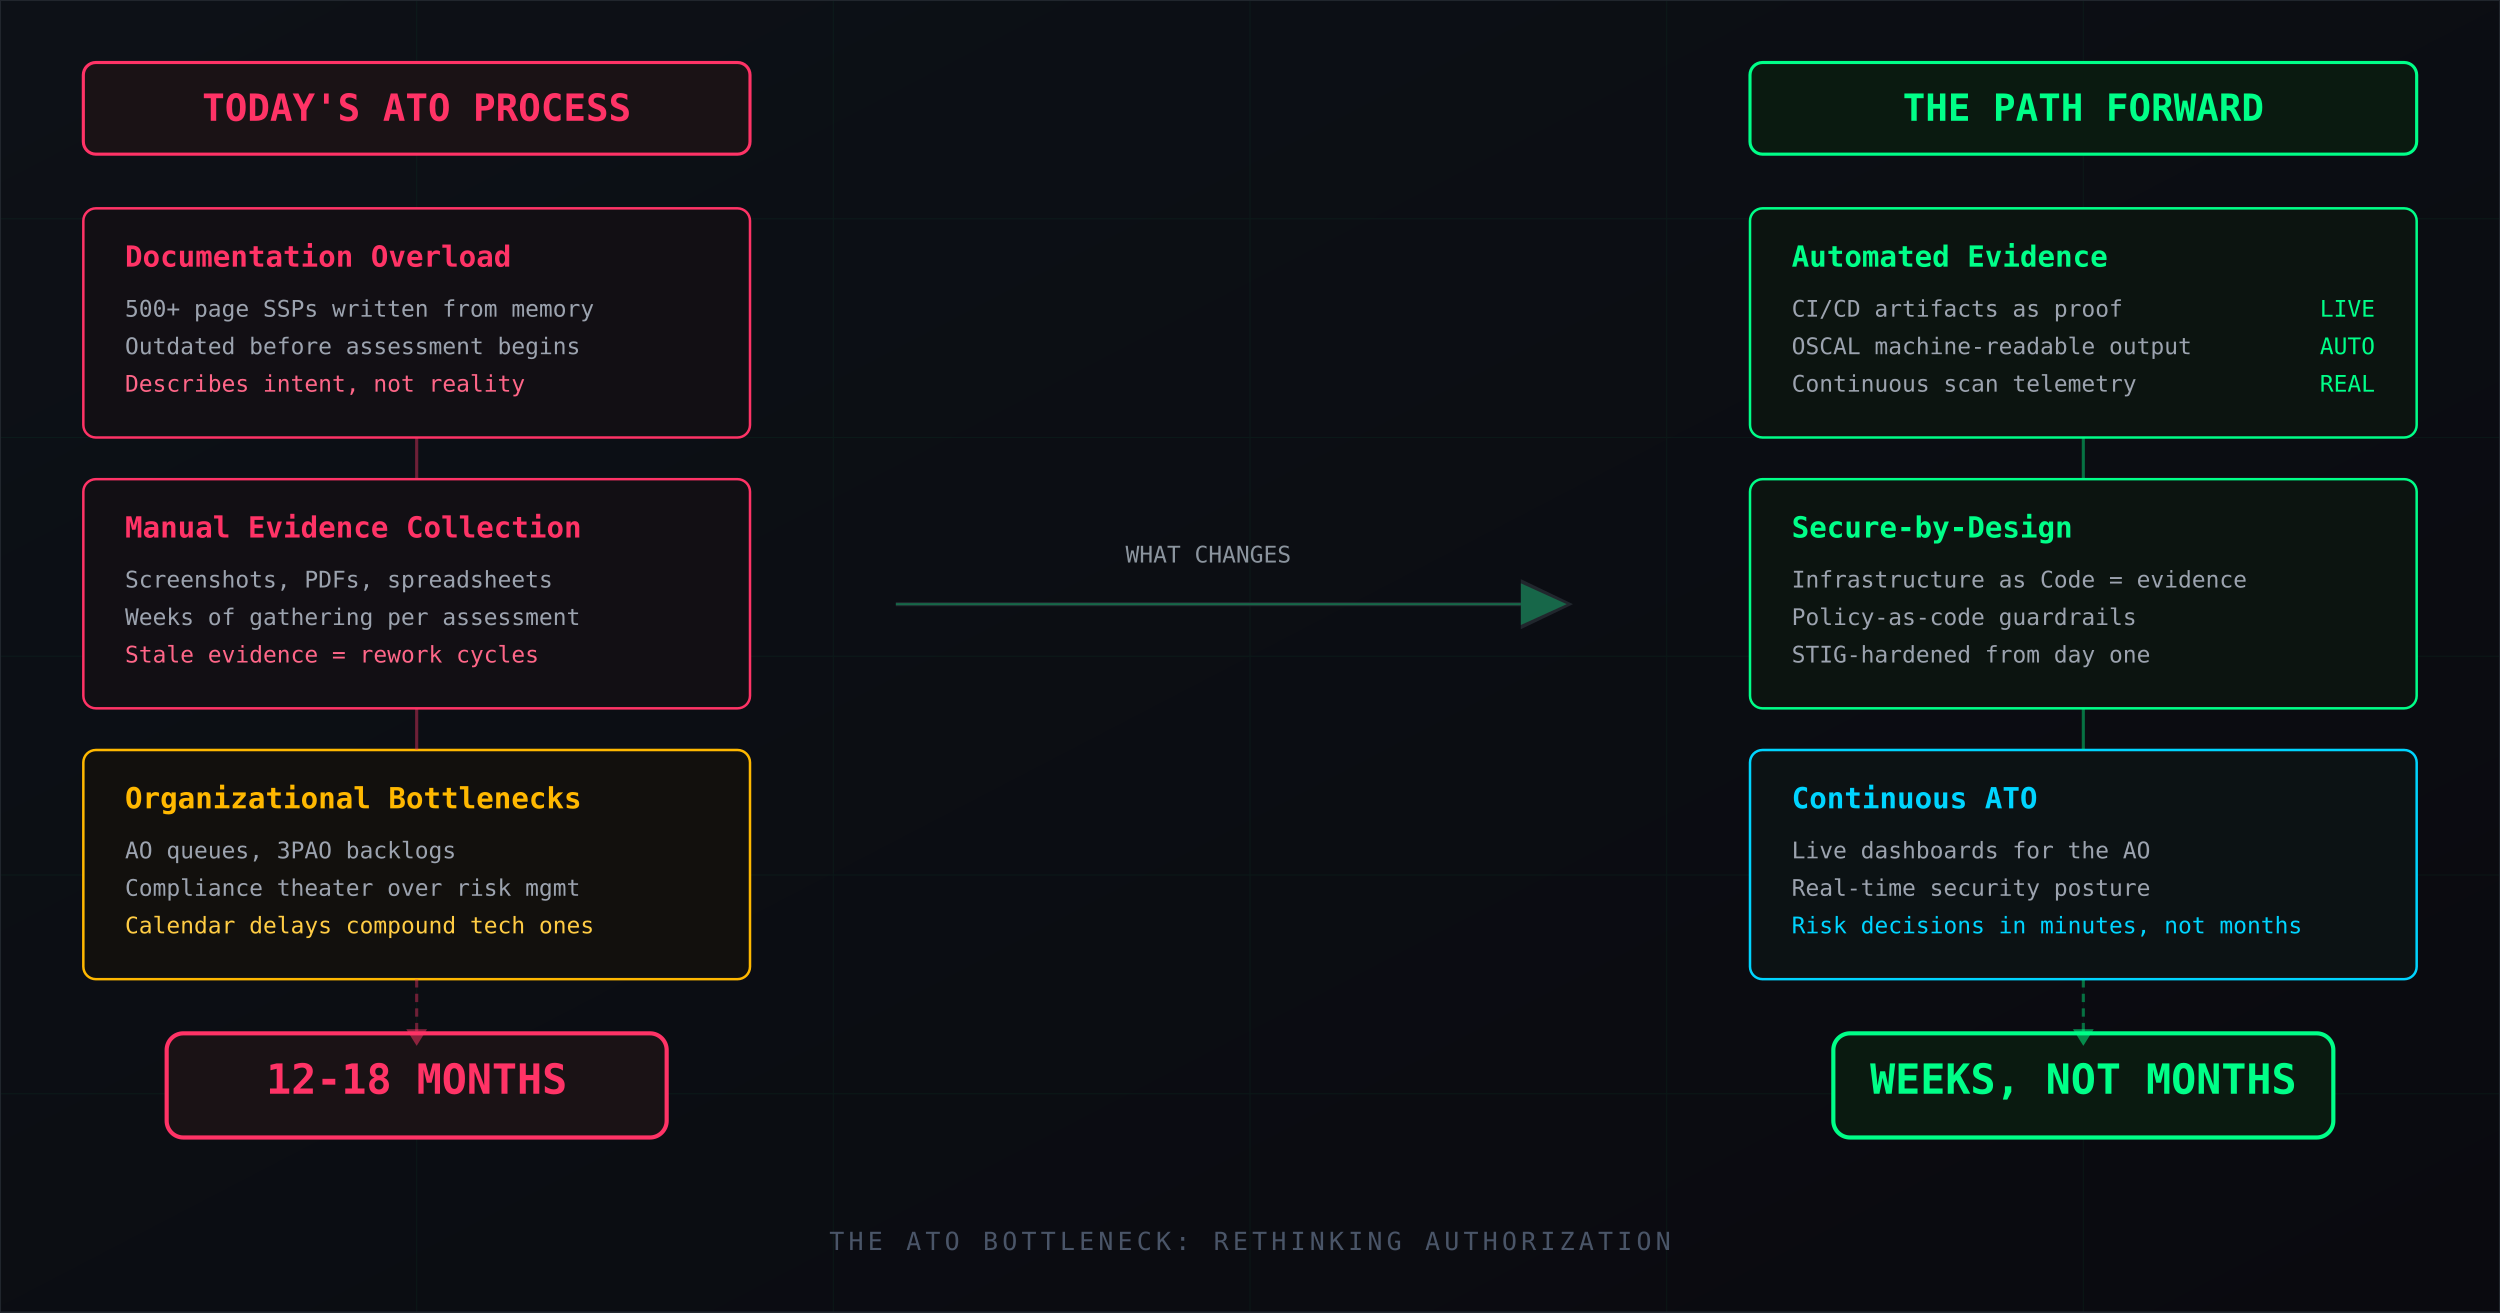
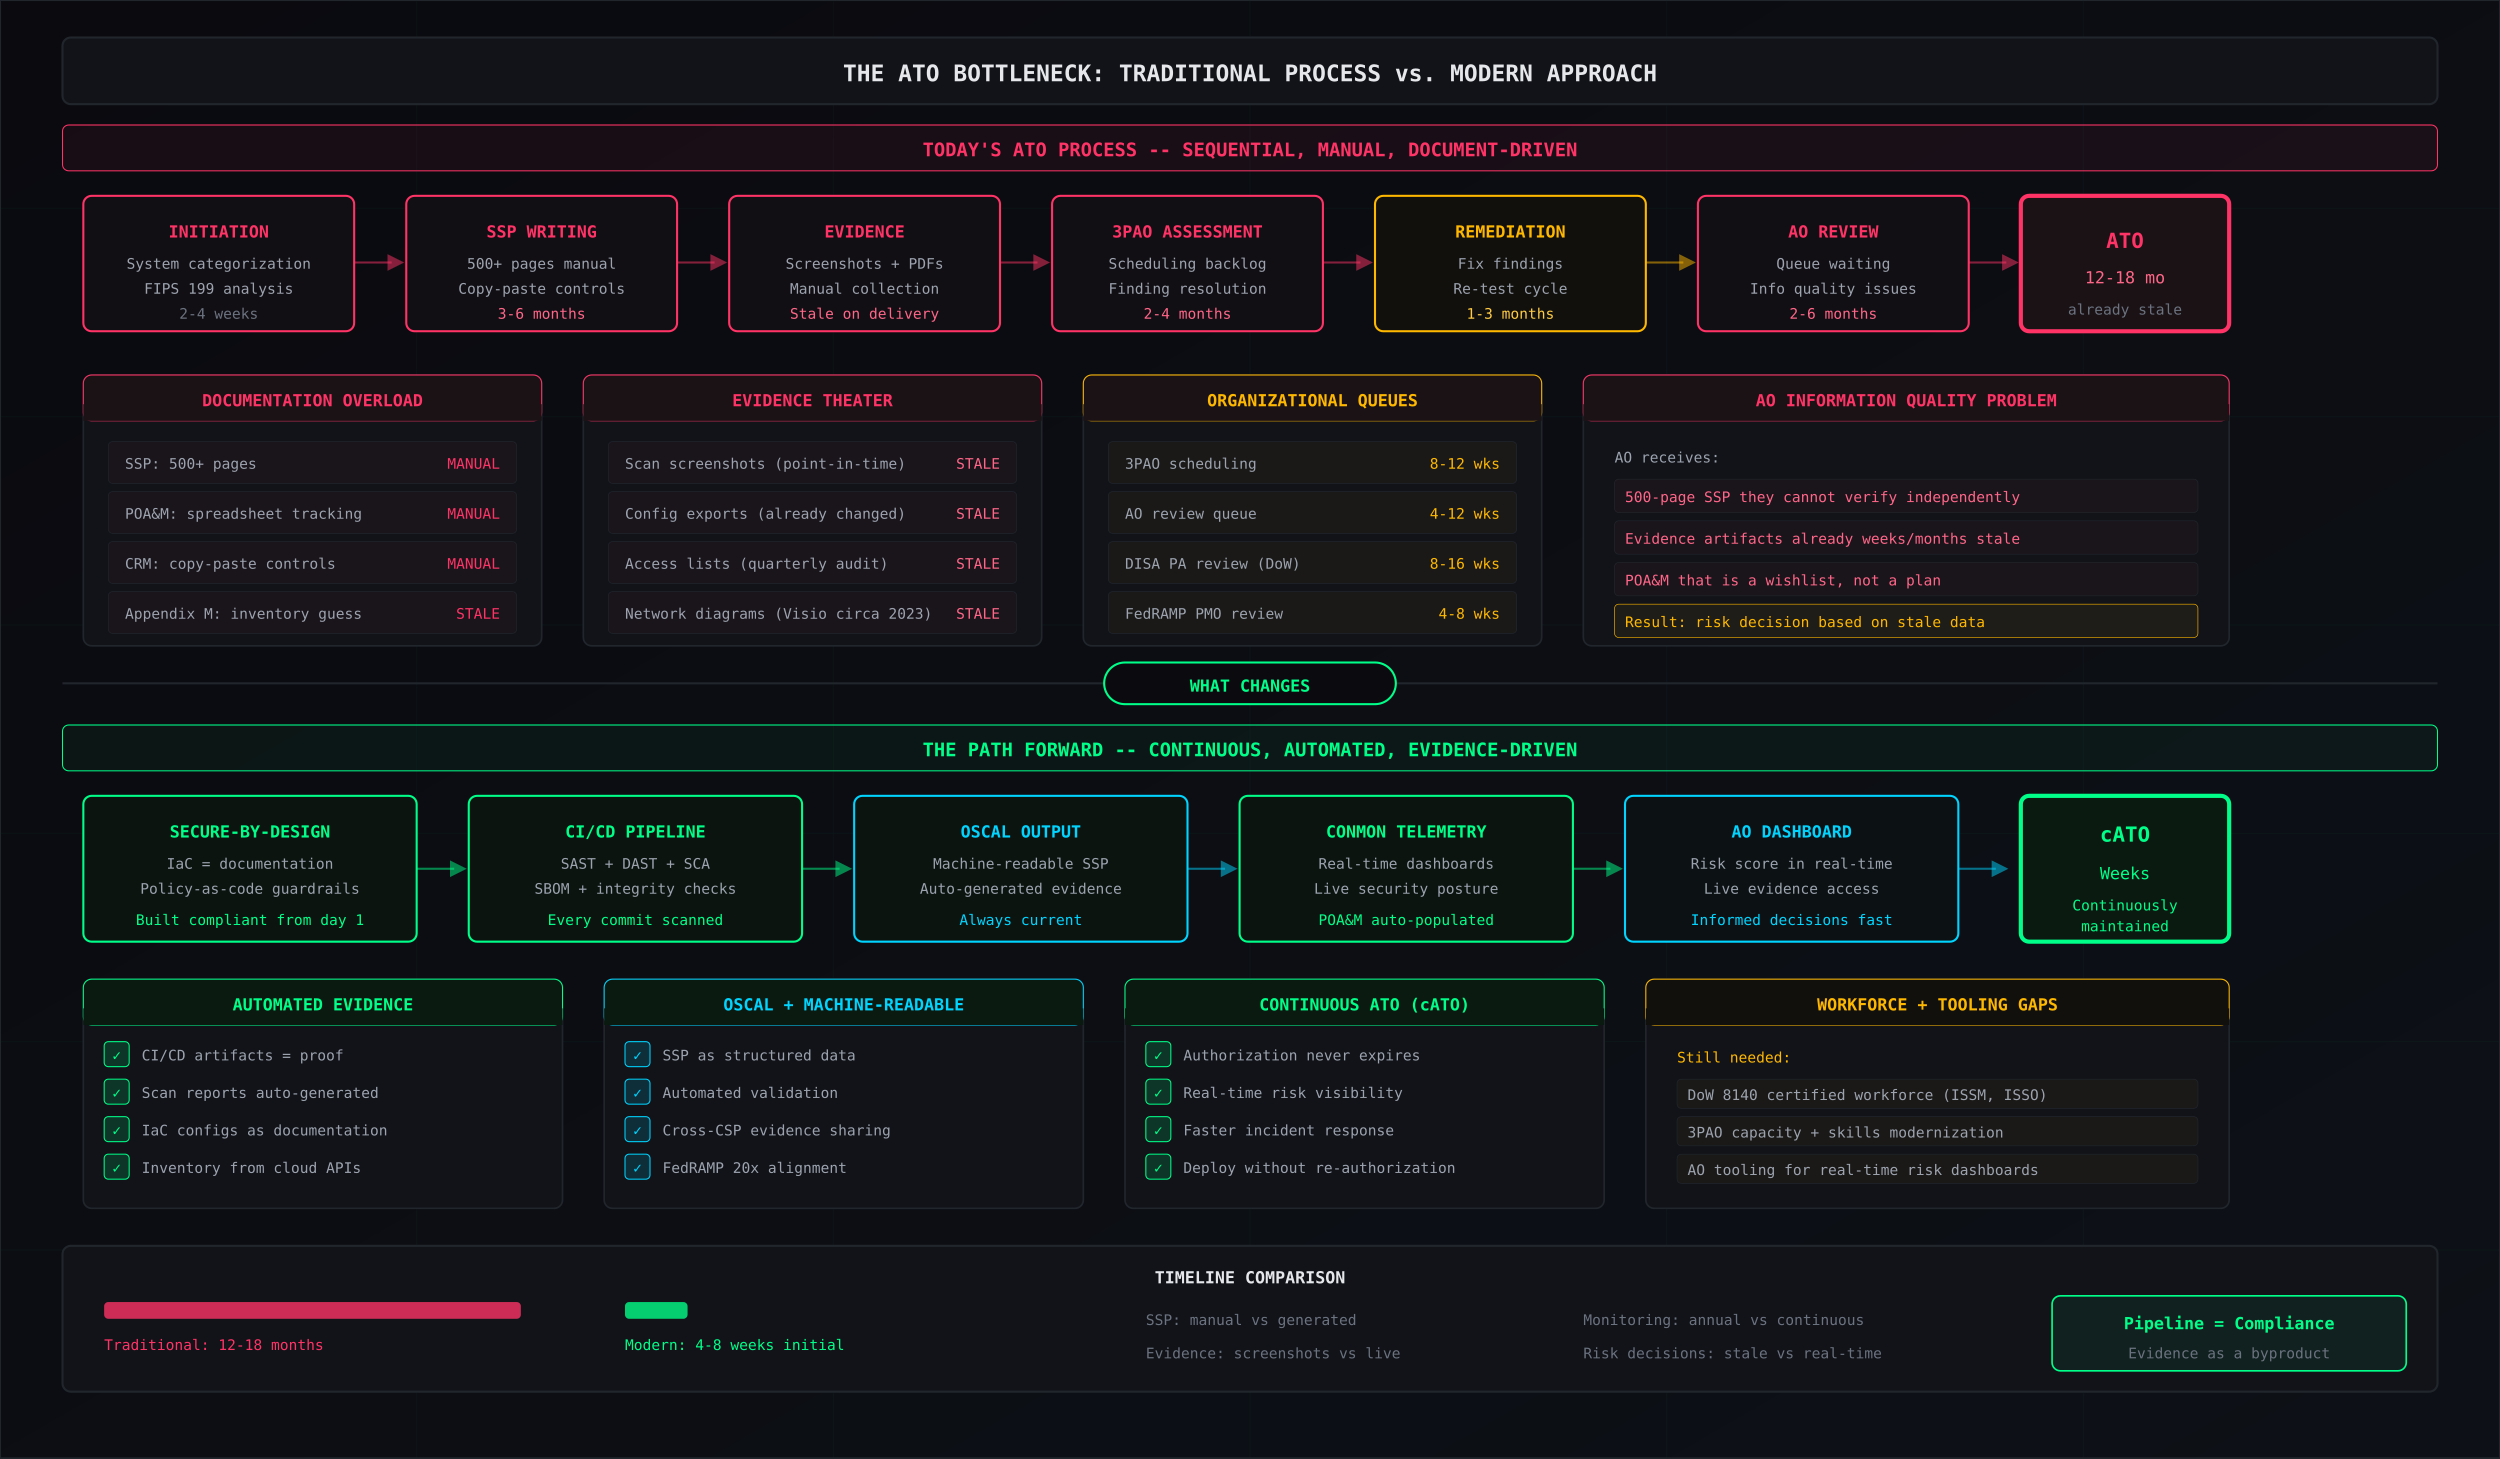
- <svg xmlns="http://www.w3.org/2000/svg" viewBox="0 0 1200 630" width="1200" height="630">
+ <svg xmlns="http://www.w3.org/2000/svg" viewBox="0 0 1200 700" width="1200" height="700">
  <defs>
    <linearGradient id="bg" x1="0%" y1="0%" x2="100%" y2="100%">
-       <stop offset="0%" style="stop-color:#0d1117" />
-       <stop offset="100%" style="stop-color:#0a0a0f" />
+       <stop offset="0%" style="stop-color:#0a0a0f" />
+       <stop offset="100%" style="stop-color:#0d1117" />
+     </linearGradient>
+     <linearGradient id="redFlow" x1="0%" y1="0%" x2="100%" y2="0%">
+       <stop offset="0%" style="stop-color:#ff3366" />
+       <stop offset="100%" style="stop-color:#ff6688;stop-opacity:0.3" />
+     </linearGradient>
+     <linearGradient id="greenFlow" x1="0%" y1="0%" x2="100%" y2="0%">
+       <stop offset="0%" style="stop-color:#00ff88" />
+       <stop offset="100%" style="stop-color:#00ff88;stop-opacity:0.3" />
    </linearGradient>
  </defs>
-   <rect width="1200" height="630" fill="url(#bg)" />
-   <g opacity="0.05" stroke="#00ff88" stroke-width="0.5">
-     <line x1="0" y1="105" x2="1200" y2="105" />
-     <line x1="0" y1="210" x2="1200" y2="210" />
-     <line x1="0" y1="315" x2="1200" y2="315" />
-     <line x1="0" y1="420" x2="1200" y2="420" />
-     <line x1="0" y1="525" x2="1200" y2="525" />
-     <line x1="200" y1="0" x2="200" y2="630" />
-     <line x1="400" y1="0" x2="400" y2="630" />
-     <line x1="600" y1="0" x2="600" y2="630" />
-     <line x1="800" y1="0" x2="800" y2="630" />
-     <line x1="1000" y1="0" x2="1000" y2="630" />
-   </g>
-   <rect x="40" y="30" width="320" height="44" rx="6" fill="#1a1215" stroke="#ff3366" stroke-width="1.5" />
-   <text x="200" y="58" font-family="monospace" font-size="18" font-weight="bold" fill="#ff3366" text-anchor="middle">TODAY'S ATO PROCESS</text>
-   <rect x="40" y="100" width="320" height="110" rx="6" fill="#120f14" stroke="#ff3366" stroke-width="1.2" />
-   <text x="60" y="128" font-family="monospace" font-size="14" font-weight="bold" fill="#ff3366">Documentation Overload</text>
-   <text x="60" y="152" font-family="monospace" font-size="11" fill="#9ca3af">500+ page SSPs written from memory</text>
-   <text x="60" y="170" font-family="monospace" font-size="11" fill="#9ca3af">Outdated before assessment begins</text>
-   <text x="60" y="188" font-family="monospace" font-size="11" fill="#ff6688">Describes intent, not reality</text>
-   <rect x="40" y="230" width="320" height="110" rx="6" fill="#120f14" stroke="#ff3366" stroke-width="1.2" />
-   <text x="60" y="258" font-family="monospace" font-size="14" font-weight="bold" fill="#ff3366">Manual Evidence Collection</text>
-   <text x="60" y="282" font-family="monospace" font-size="11" fill="#9ca3af">Screenshots, PDFs, spreadsheets</text>
-   <text x="60" y="300" font-family="monospace" font-size="11" fill="#9ca3af">Weeks of gathering per assessment</text>
-   <text x="60" y="318" font-family="monospace" font-size="11" fill="#ff6688">Stale evidence = rework cycles</text>
-   <rect x="40" y="360" width="320" height="110" rx="6" fill="#12100d" stroke="#ffb800" stroke-width="1.2" />
-   <text x="60" y="388" font-family="monospace" font-size="14" font-weight="bold" fill="#ffb800">Organizational Bottlenecks</text>
-   <text x="60" y="412" font-family="monospace" font-size="11" fill="#9ca3af">AO queues, 3PAO backlogs</text>
-   <text x="60" y="430" font-family="monospace" font-size="11" fill="#9ca3af">Compliance theater over risk mgmt</text>
-   <text x="60" y="448" font-family="monospace" font-size="11" fill="#ffcc44">Calendar delays compound tech ones</text>
-   <rect x="80" y="496" width="240" height="50" rx="8" fill="#1a1215" stroke="#ff3366" stroke-width="2" />
-   <text x="200" y="525" font-family="monospace" font-size="20" font-weight="bold" fill="#ff3366" text-anchor="middle">12-18 MONTHS</text>
-   <line x1="200" y1="210" x2="200" y2="230" stroke="#ff3366" stroke-width="1.5" opacity="0.4" />
-   <line x1="200" y1="340" x2="200" y2="360" stroke="#ff3366" stroke-width="1.5" opacity="0.4" />
-   <line x1="200" y1="470" x2="200" y2="496" stroke="#ff3366" stroke-width="1.5" opacity="0.4" stroke-dasharray="4,3" />
-   <polygon points="195,494 200,502 205,494" fill="#ff3366" opacity="0.5" />
-   <g transform="translate(600, 290)">
-     <line x1="-170" y1="0" x2="130" y2="0" stroke="#21262d" stroke-width="2" />
-     <polygon points="130,-12 155,0 130,12" fill="#21262d" />
-     <line x1="-170" y1="0" x2="130" y2="0" stroke="#00ff88" stroke-width="1" opacity="0.3" />
-     <polygon points="130,-10 152,0 130,10" fill="#00ff88" opacity="0.3" />
-     <text x="-20" y="-20" font-family="monospace" font-size="11" fill="#8b949e" text-anchor="middle">WHAT CHANGES</text>
-   </g>
-   <rect x="840" y="30" width="320" height="44" rx="6" fill="#0a1a10" stroke="#00ff88" stroke-width="1.5" />
-   <text x="1000" y="58" font-family="monospace" font-size="18" font-weight="bold" fill="#00ff88" text-anchor="middle">THE PATH FORWARD</text>
-   <rect x="840" y="100" width="320" height="110" rx="6" fill="#0c1410" stroke="#00ff88" stroke-width="1.2" />
-   <text x="860" y="128" font-family="monospace" font-size="14" font-weight="bold" fill="#00ff88">Automated Evidence</text>
-   <text x="860" y="152" font-family="monospace" font-size="11" fill="#9ca3af">CI/CD artifacts as proof</text>
-   <text x="1140" y="152" font-family="monospace" font-size="11" fill="#00ff88" text-anchor="end">LIVE</text>
-   <text x="860" y="170" font-family="monospace" font-size="11" fill="#9ca3af">OSCAL machine-readable output</text>
-   <text x="1140" y="170" font-family="monospace" font-size="11" fill="#00ff88" text-anchor="end">AUTO</text>
-   <text x="860" y="188" font-family="monospace" font-size="11" fill="#9ca3af">Continuous scan telemetry</text>
-   <text x="1140" y="188" font-family="monospace" font-size="11" fill="#00ff88" text-anchor="end">REAL</text>
-   <rect x="840" y="230" width="320" height="110" rx="6" fill="#0c1410" stroke="#00ff88" stroke-width="1.2" />
-   <text x="860" y="258" font-family="monospace" font-size="14" font-weight="bold" fill="#00ff88">Secure-by-Design</text>
-   <text x="860" y="282" font-family="monospace" font-size="11" fill="#9ca3af">Infrastructure as Code = evidence</text>
-   <text x="860" y="300" font-family="monospace" font-size="11" fill="#9ca3af">Policy-as-code guardrails</text>
-   <text x="860" y="318" font-family="monospace" font-size="11" fill="#9ca3af">STIG-hardened from day one</text>
-   <rect x="840" y="360" width="320" height="110" rx="6" fill="#0c1214" stroke="#00d4ff" stroke-width="1.2" />
-   <text x="860" y="388" font-family="monospace" font-size="14" font-weight="bold" fill="#00d4ff">Continuous ATO</text>
-   <text x="860" y="412" font-family="monospace" font-size="11" fill="#9ca3af">Live dashboards for the AO</text>
-   <text x="860" y="430" font-family="monospace" font-size="11" fill="#9ca3af">Real-time security posture</text>
-   <text x="860" y="448" font-family="monospace" font-size="11" fill="#00d4ff">Risk decisions in minutes, not months</text>
-   <rect x="880" y="496" width="240" height="50" rx="8" fill="#0a1a10" stroke="#00ff88" stroke-width="2" />
-   <text x="1000" y="525" font-family="monospace" font-size="20" font-weight="bold" fill="#00ff88" text-anchor="middle">WEEKS, NOT MONTHS</text>
-   <line x1="1000" y1="210" x2="1000" y2="230" stroke="#00ff88" stroke-width="1.5" opacity="0.4" />
-   <line x1="1000" y1="340" x2="1000" y2="360" stroke="#00ff88" stroke-width="1.5" opacity="0.4" />
-   <line x1="1000" y1="470" x2="1000" y2="496" stroke="#00ff88" stroke-width="1.5" opacity="0.4" stroke-dasharray="4,3" />
-   <polygon points="995,494 1000,502 1005,494" fill="#00ff88" opacity="0.5" />
-   <text x="600" y="600" font-family="monospace" font-size="12" fill="#4a5568" text-anchor="middle" letter-spacing="2">THE ATO BOTTLENECK: RETHINKING AUTHORIZATION</text>
-   <rect x="0" y="0" width="1200" height="630" fill="none" stroke="#21262d" stroke-width="1" />
+   <rect width="1200" height="700" fill="url(#bg)" />
+   <g opacity="0.03" stroke="#00ff88" stroke-width="0.5">
+     <line x1="0" y1="100" x2="1200" y2="100" />
+     <line x1="0" y1="200" x2="1200" y2="200" />
+     <line x1="0" y1="300" x2="1200" y2="300" />
+     <line x1="0" y1="400" x2="1200" y2="400" />
+     <line x1="0" y1="500" x2="1200" y2="500" />
+     <line x1="0" y1="600" x2="1200" y2="600" />
+     <line x1="200" y1="0" x2="200" y2="700" />
+     <line x1="400" y1="0" x2="400" y2="700" />
+     <line x1="600" y1="0" x2="600" y2="700" />
+     <line x1="800" y1="0" x2="800" y2="700" />
+     <line x1="1000" y1="0" x2="1000" y2="700" />
+   </g>
+   <rect x="30" y="18" width="1140" height="32" rx="4" fill="#111318" stroke="#21262d" stroke-width="1" />
+   <text x="600" y="39" font-family="monospace" font-size="11" fill="#e5e7eb" text-anchor="middle" font-weight="bold">THE ATO BOTTLENECK: TRADITIONAL PROCESS vs. MODERN APPROACH</text>
+   <rect x="30" y="60" width="1140" height="22" rx="3" fill="rgba(255,51,102,0.06)" stroke="#ff3366" stroke-width="0.5" />
+   <text x="600" y="75" font-family="monospace" font-size="9" fill="#ff3366" text-anchor="middle" font-weight="bold">TODAY'S ATO PROCESS -- SEQUENTIAL, MANUAL, DOCUMENT-DRIVEN</text>
+   <g transform="translate(40, 94)">
+     <rect width="130" height="65" rx="4" fill="#120f14" stroke="#ff3366" stroke-width="1" />
+     <text x="65" y="20" font-family="monospace" font-size="8" fill="#ff3366" text-anchor="middle" font-weight="bold">INITIATION</text>
+     <text x="65" y="35" font-family="monospace" font-size="7" fill="#9ca3af" text-anchor="middle">System categorization</text>
+     <text x="65" y="47" font-family="monospace" font-size="7" fill="#9ca3af" text-anchor="middle">FIPS 199 analysis</text>
+     <text x="65" y="59" font-family="monospace" font-size="7" fill="#6b7280" text-anchor="middle">2-4 weeks</text>
+   </g>
+   <line x1="170" y1="126" x2="188" y2="126" stroke="#ff3366" stroke-width="1" opacity="0.5" />
+   <polygon points="186,122 194,126 186,130" fill="#ff3366" opacity="0.5" />
+   <g transform="translate(195, 94)">
+     <rect width="130" height="65" rx="4" fill="#120f14" stroke="#ff3366" stroke-width="1" />
+     <text x="65" y="20" font-family="monospace" font-size="8" fill="#ff3366" text-anchor="middle" font-weight="bold">SSP WRITING</text>
+     <text x="65" y="35" font-family="monospace" font-size="7" fill="#9ca3af" text-anchor="middle">500+ pages manual</text>
+     <text x="65" y="47" font-family="monospace" font-size="7" fill="#9ca3af" text-anchor="middle">Copy-paste controls</text>
+     <text x="65" y="59" font-family="monospace" font-size="7" fill="#ff6688" text-anchor="middle">3-6 months</text>
+   </g>
+   <line x1="325" y1="126" x2="343" y2="126" stroke="#ff3366" stroke-width="1" opacity="0.5" />
+   <polygon points="341,122 349,126 341,130" fill="#ff3366" opacity="0.5" />
+   <g transform="translate(350, 94)">
+     <rect width="130" height="65" rx="4" fill="#120f14" stroke="#ff3366" stroke-width="1" />
+     <text x="65" y="20" font-family="monospace" font-size="8" fill="#ff3366" text-anchor="middle" font-weight="bold">EVIDENCE</text>
+     <text x="65" y="35" font-family="monospace" font-size="7" fill="#9ca3af" text-anchor="middle">Screenshots + PDFs</text>
+     <text x="65" y="47" font-family="monospace" font-size="7" fill="#9ca3af" text-anchor="middle">Manual collection</text>
+     <text x="65" y="59" font-family="monospace" font-size="7" fill="#ff6688" text-anchor="middle">Stale on delivery</text>
+   </g>
+   <line x1="480" y1="126" x2="498" y2="126" stroke="#ff3366" stroke-width="1" opacity="0.5" />
+   <polygon points="496,122 504,126 496,130" fill="#ff3366" opacity="0.5" />
+   <g transform="translate(505, 94)">
+     <rect width="130" height="65" rx="4" fill="#120f14" stroke="#ff3366" stroke-width="1" />
+     <text x="65" y="20" font-family="monospace" font-size="8" fill="#ff3366" text-anchor="middle" font-weight="bold">3PAO ASSESSMENT</text>
+     <text x="65" y="35" font-family="monospace" font-size="7" fill="#9ca3af" text-anchor="middle">Scheduling backlog</text>
+     <text x="65" y="47" font-family="monospace" font-size="7" fill="#9ca3af" text-anchor="middle">Finding resolution</text>
+     <text x="65" y="59" font-family="monospace" font-size="7" fill="#ff6688" text-anchor="middle">2-4 months</text>
+   </g>
+   <line x1="635" y1="126" x2="653" y2="126" stroke="#ff3366" stroke-width="1" opacity="0.5" />
+   <polygon points="651,122 659,126 651,130" fill="#ff3366" opacity="0.5" />
+   <g transform="translate(660, 94)">
+     <rect width="130" height="65" rx="4" fill="#12100d" stroke="#ffb800" stroke-width="1" />
+     <text x="65" y="20" font-family="monospace" font-size="8" fill="#ffb800" text-anchor="middle" font-weight="bold">REMEDIATION</text>
+     <text x="65" y="35" font-family="monospace" font-size="7" fill="#9ca3af" text-anchor="middle">Fix findings</text>
+     <text x="65" y="47" font-family="monospace" font-size="7" fill="#9ca3af" text-anchor="middle">Re-test cycle</text>
+     <text x="65" y="59" font-family="monospace" font-size="7" fill="#ffcc44" text-anchor="middle">1-3 months</text>
+   </g>
+   <line x1="790" y1="126" x2="808" y2="126" stroke="#ffb800" stroke-width="1" opacity="0.5" />
+   <polygon points="806,122 814,126 806,130" fill="#ffb800" opacity="0.5" />
+   <g transform="translate(815, 94)">
+     <rect width="130" height="65" rx="4" fill="#120f14" stroke="#ff3366" stroke-width="1" />
+     <text x="65" y="20" font-family="monospace" font-size="8" fill="#ff3366" text-anchor="middle" font-weight="bold">AO REVIEW</text>
+     <text x="65" y="35" font-family="monospace" font-size="7" fill="#9ca3af" text-anchor="middle">Queue waiting</text>
+     <text x="65" y="47" font-family="monospace" font-size="7" fill="#9ca3af" text-anchor="middle">Info quality issues</text>
+     <text x="65" y="59" font-family="monospace" font-size="7" fill="#ff6688" text-anchor="middle">2-6 months</text>
+   </g>
+   <line x1="945" y1="126" x2="963" y2="126" stroke="#ff3366" stroke-width="1" opacity="0.5" />
+   <polygon points="961,122 969,126 961,130" fill="#ff3366" opacity="0.5" />
+   <g transform="translate(970, 94)">
+     <rect width="100" height="65" rx="4" fill="#1a1215" stroke="#ff3366" stroke-width="2" />
+     <text x="50" y="25" font-family="monospace" font-size="10" fill="#ff3366" text-anchor="middle" font-weight="bold">ATO</text>
+     <text x="50" y="42" font-family="monospace" font-size="8" fill="#ff6688" text-anchor="middle">12-18 mo</text>
+     <text x="50" y="57" font-family="monospace" font-size="7" fill="#6b7280" text-anchor="middle">already stale</text>
+   </g>
+   <g transform="translate(40, 180)">
+     <rect width="220" height="130" rx="4" fill="#111318" stroke="#21262d" stroke-width="0.8" />
+     <rect x="0" y="0" width="220" height="22" rx="4" fill="#1a1215" stroke="#ff3366" stroke-width="0.5" />
+     <rect x="0" y="14" width="220" height="8" fill="#1a1215" />
+     <text x="110" y="15" font-family="monospace" font-size="8" fill="#ff3366" text-anchor="middle" font-weight="bold">DOCUMENTATION OVERLOAD</text>
+     <rect x="12" y="32" width="196" height="20" rx="2" fill="rgba(255,51,102,0.04)" stroke="#21262d" stroke-width="0.3" />
+     <text x="20" y="45" font-family="monospace" font-size="7" fill="#9ca3af">SSP: 500+ pages</text>
+     <text x="200" y="45" font-family="monospace" font-size="7" fill="#ff3366" text-anchor="end">MANUAL</text>
+     <rect x="12" y="56" width="196" height="20" rx="2" fill="rgba(255,51,102,0.04)" stroke="#21262d" stroke-width="0.3" />
+     <text x="20" y="69" font-family="monospace" font-size="7" fill="#9ca3af">POA&amp;M: spreadsheet tracking</text>
+     <text x="200" y="69" font-family="monospace" font-size="7" fill="#ff3366" text-anchor="end">MANUAL</text>
+     <rect x="12" y="80" width="196" height="20" rx="2" fill="rgba(255,51,102,0.04)" stroke="#21262d" stroke-width="0.3" />
+     <text x="20" y="93" font-family="monospace" font-size="7" fill="#9ca3af">CRM: copy-paste controls</text>
+     <text x="200" y="93" font-family="monospace" font-size="7" fill="#ff3366" text-anchor="end">MANUAL</text>
+     <rect x="12" y="104" width="196" height="20" rx="2" fill="rgba(255,51,102,0.04)" stroke="#21262d" stroke-width="0.3" />
+     <text x="20" y="117" font-family="monospace" font-size="7" fill="#9ca3af">Appendix M: inventory guess</text>
+     <text x="200" y="117" font-family="monospace" font-size="7" fill="#ff3366" text-anchor="end">STALE</text>
+   </g>
+   <g transform="translate(280, 180)">
+     <rect width="220" height="130" rx="4" fill="#111318" stroke="#21262d" stroke-width="0.8" />
+     <rect x="0" y="0" width="220" height="22" rx="4" fill="#1a1215" stroke="#ff3366" stroke-width="0.5" />
+     <rect x="0" y="14" width="220" height="8" fill="#1a1215" />
+     <text x="110" y="15" font-family="monospace" font-size="8" fill="#ff3366" text-anchor="middle" font-weight="bold">EVIDENCE THEATER</text>
+     <rect x="12" y="32" width="196" height="20" rx="2" fill="rgba(255,51,102,0.04)" stroke="#21262d" stroke-width="0.3" />
+     <text x="20" y="45" font-family="monospace" font-size="7" fill="#9ca3af">Scan screenshots (point-in-time)</text>
+     <text x="200" y="45" font-family="monospace" font-size="7" fill="#ff6688" text-anchor="end">STALE</text>
+     <rect x="12" y="56" width="196" height="20" rx="2" fill="rgba(255,51,102,0.04)" stroke="#21262d" stroke-width="0.3" />
+     <text x="20" y="69" font-family="monospace" font-size="7" fill="#9ca3af">Config exports (already changed)</text>
+     <text x="200" y="69" font-family="monospace" font-size="7" fill="#ff6688" text-anchor="end">STALE</text>
+     <rect x="12" y="80" width="196" height="20" rx="2" fill="rgba(255,51,102,0.04)" stroke="#21262d" stroke-width="0.3" />
+     <text x="20" y="93" font-family="monospace" font-size="7" fill="#9ca3af">Access lists (quarterly audit)</text>
+     <text x="200" y="93" font-family="monospace" font-size="7" fill="#ff6688" text-anchor="end">STALE</text>
+     <rect x="12" y="104" width="196" height="20" rx="2" fill="rgba(255,51,102,0.04)" stroke="#21262d" stroke-width="0.3" />
+     <text x="20" y="117" font-family="monospace" font-size="7" fill="#9ca3af">Network diagrams (Visio circa 2023)</text>
+     <text x="200" y="117" font-family="monospace" font-size="7" fill="#ff6688" text-anchor="end">STALE</text>
+   </g>
+   <g transform="translate(520, 180)">
+     <rect width="220" height="130" rx="4" fill="#111318" stroke="#21262d" stroke-width="0.8" />
+     <rect x="0" y="0" width="220" height="22" rx="4" fill="#1a1215" stroke="#ffb800" stroke-width="0.5" />
+     <rect x="0" y="14" width="220" height="8" fill="#1a1215" />
+     <text x="110" y="15" font-family="monospace" font-size="8" fill="#ffb800" text-anchor="middle" font-weight="bold">ORGANIZATIONAL QUEUES</text>
+     <rect x="12" y="32" width="196" height="20" rx="2" fill="rgba(255,184,0,0.04)" stroke="#21262d" stroke-width="0.3" />
+     <text x="20" y="45" font-family="monospace" font-size="7" fill="#9ca3af">3PAO scheduling</text>
+     <text x="200" y="45" font-family="monospace" font-size="7" fill="#ffb800" text-anchor="end">8-12 wks</text>
+     <rect x="12" y="56" width="196" height="20" rx="2" fill="rgba(255,184,0,0.04)" stroke="#21262d" stroke-width="0.3" />
+     <text x="20" y="69" font-family="monospace" font-size="7" fill="#9ca3af">AO review queue</text>
+     <text x="200" y="69" font-family="monospace" font-size="7" fill="#ffb800" text-anchor="end">4-12 wks</text>
+     <rect x="12" y="80" width="196" height="20" rx="2" fill="rgba(255,184,0,0.04)" stroke="#21262d" stroke-width="0.3" />
+     <text x="20" y="93" font-family="monospace" font-size="7" fill="#9ca3af">DISA PA review (DoW)</text>
+     <text x="200" y="93" font-family="monospace" font-size="7" fill="#ffb800" text-anchor="end">8-16 wks</text>
+     <rect x="12" y="104" width="196" height="20" rx="2" fill="rgba(255,184,0,0.04)" stroke="#21262d" stroke-width="0.3" />
+     <text x="20" y="117" font-family="monospace" font-size="7" fill="#9ca3af">FedRAMP PMO review</text>
+     <text x="200" y="117" font-family="monospace" font-size="7" fill="#ffb800" text-anchor="end">4-8 wks</text>
+   </g>
+   <g transform="translate(760, 180)">
+     <rect width="310" height="130" rx="4" fill="#111318" stroke="#21262d" stroke-width="0.8" />
+     <rect x="0" y="0" width="310" height="22" rx="4" fill="#1a1215" stroke="#ff3366" stroke-width="0.5" />
+     <rect x="0" y="14" width="310" height="8" fill="#1a1215" />
+     <text x="155" y="15" font-family="monospace" font-size="8" fill="#ff3366" text-anchor="middle" font-weight="bold">AO INFORMATION QUALITY PROBLEM</text>
+     <text x="15" y="42" font-family="monospace" font-size="7" fill="#9ca3af">AO receives:</text>
+     <rect x="15" y="50" width="280" height="16" rx="2" fill="rgba(255,51,102,0.04)" stroke="#21262d" stroke-width="0.3" />
+     <text x="20" y="61" font-family="monospace" font-size="7" fill="#ff6688">500-page SSP they cannot verify independently</text>
+     <rect x="15" y="70" width="280" height="16" rx="2" fill="rgba(255,51,102,0.04)" stroke="#21262d" stroke-width="0.3" />
+     <text x="20" y="81" font-family="monospace" font-size="7" fill="#ff6688">Evidence artifacts already weeks/months stale</text>
+     <rect x="15" y="90" width="280" height="16" rx="2" fill="rgba(255,51,102,0.04)" stroke="#21262d" stroke-width="0.3" />
+     <text x="20" y="101" font-family="monospace" font-size="7" fill="#ff6688">POA&amp;M that is a wishlist, not a plan</text>
+     <rect x="15" y="110" width="280" height="16" rx="2" fill="rgba(255,184,0,0.06)" stroke="#ffb800" stroke-width="0.3" />
+     <text x="20" y="121" font-family="monospace" font-size="7" fill="#ffb800">Result: risk decision based on stale data</text>
+   </g>
+   <line x1="30" y1="328" x2="1170" y2="328" stroke="#21262d" stroke-width="1" />
+   <rect x="530" y="318" width="140" height="20" rx="10" fill="#0a0a0f" stroke="#00ff88" stroke-width="1" />
+   <text x="600" y="332" font-family="monospace" font-size="8" fill="#00ff88" text-anchor="middle" font-weight="bold">WHAT CHANGES</text>
+   <rect x="30" y="348" width="1140" height="22" rx="3" fill="rgba(0,255,136,0.04)" stroke="#00ff88" stroke-width="0.5" />
+   <text x="600" y="363" font-family="monospace" font-size="9" fill="#00ff88" text-anchor="middle" font-weight="bold">THE PATH FORWARD -- CONTINUOUS, AUTOMATED, EVIDENCE-DRIVEN</text>
+   <g transform="translate(40, 382)">
+     <rect width="160" height="70" rx="4" fill="#0c1410" stroke="#00ff88" stroke-width="1" />
+     <text x="80" y="20" font-family="monospace" font-size="8" fill="#00ff88" text-anchor="middle" font-weight="bold">SECURE-BY-DESIGN</text>
+     <text x="80" y="35" font-family="monospace" font-size="7" fill="#9ca3af" text-anchor="middle">IaC = documentation</text>
+     <text x="80" y="47" font-family="monospace" font-size="7" fill="#9ca3af" text-anchor="middle">Policy-as-code guardrails</text>
+     <text x="80" y="62" font-family="monospace" font-size="7" fill="#00ff88" text-anchor="middle">Built compliant from day 1</text>
+   </g>
+   <line x1="200" y1="417" x2="218" y2="417" stroke="#00ff88" stroke-width="1" opacity="0.5" />
+   <polygon points="216,413 224,417 216,421" fill="#00ff88" opacity="0.5" />
+   <g transform="translate(225, 382)">
+     <rect width="160" height="70" rx="4" fill="#0c1410" stroke="#00ff88" stroke-width="1" />
+     <text x="80" y="20" font-family="monospace" font-size="8" fill="#00ff88" text-anchor="middle" font-weight="bold">CI/CD PIPELINE</text>
+     <text x="80" y="35" font-family="monospace" font-size="7" fill="#9ca3af" text-anchor="middle">SAST + DAST + SCA</text>
+     <text x="80" y="47" font-family="monospace" font-size="7" fill="#9ca3af" text-anchor="middle">SBOM + integrity checks</text>
+     <text x="80" y="62" font-family="monospace" font-size="7" fill="#00ff88" text-anchor="middle">Every commit scanned</text>
+   </g>
+   <line x1="385" y1="417" x2="403" y2="417" stroke="#00ff88" stroke-width="1" opacity="0.5" />
+   <polygon points="401,413 409,417 401,421" fill="#00ff88" opacity="0.5" />
+   <g transform="translate(410, 382)">
+     <rect width="160" height="70" rx="4" fill="#0c1410" stroke="#00d4ff" stroke-width="1" />
+     <text x="80" y="20" font-family="monospace" font-size="8" fill="#00d4ff" text-anchor="middle" font-weight="bold">OSCAL OUTPUT</text>
+     <text x="80" y="35" font-family="monospace" font-size="7" fill="#9ca3af" text-anchor="middle">Machine-readable SSP</text>
+     <text x="80" y="47" font-family="monospace" font-size="7" fill="#9ca3af" text-anchor="middle">Auto-generated evidence</text>
+     <text x="80" y="62" font-family="monospace" font-size="7" fill="#00d4ff" text-anchor="middle">Always current</text>
+   </g>
+   <line x1="570" y1="417" x2="588" y2="417" stroke="#00d4ff" stroke-width="1" opacity="0.5" />
+   <polygon points="586,413 594,417 586,421" fill="#00d4ff" opacity="0.5" />
+   <g transform="translate(595, 382)">
+     <rect width="160" height="70" rx="4" fill="#0c1410" stroke="#00ff88" stroke-width="1" />
+     <text x="80" y="20" font-family="monospace" font-size="8" fill="#00ff88" text-anchor="middle" font-weight="bold">CONMON TELEMETRY</text>
+     <text x="80" y="35" font-family="monospace" font-size="7" fill="#9ca3af" text-anchor="middle">Real-time dashboards</text>
+     <text x="80" y="47" font-family="monospace" font-size="7" fill="#9ca3af" text-anchor="middle">Live security posture</text>
+     <text x="80" y="62" font-family="monospace" font-size="7" fill="#00ff88" text-anchor="middle">POA&amp;M auto-populated</text>
+   </g>
+   <line x1="755" y1="417" x2="773" y2="417" stroke="#00ff88" stroke-width="1" opacity="0.5" />
+   <polygon points="771,413 779,417 771,421" fill="#00ff88" opacity="0.5" />
+   <g transform="translate(780, 382)">
+     <rect width="160" height="70" rx="4" fill="#0c1214" stroke="#00d4ff" stroke-width="1" />
+     <text x="80" y="20" font-family="monospace" font-size="8" fill="#00d4ff" text-anchor="middle" font-weight="bold">AO DASHBOARD</text>
+     <text x="80" y="35" font-family="monospace" font-size="7" fill="#9ca3af" text-anchor="middle">Risk score in real-time</text>
+     <text x="80" y="47" font-family="monospace" font-size="7" fill="#9ca3af" text-anchor="middle">Live evidence access</text>
+     <text x="80" y="62" font-family="monospace" font-size="7" fill="#00d4ff" text-anchor="middle">Informed decisions fast</text>
+   </g>
+   <line x1="940" y1="417" x2="958" y2="417" stroke="#00d4ff" stroke-width="1" opacity="0.5" />
+   <polygon points="956,413 964,417 956,421" fill="#00d4ff" opacity="0.5" />
+   <g transform="translate(970, 382)">
+     <rect width="100" height="70" rx="4" fill="#0a1a10" stroke="#00ff88" stroke-width="2" />
+     <text x="50" y="22" font-family="monospace" font-size="10" fill="#00ff88" text-anchor="middle" font-weight="bold">cATO</text>
+     <text x="50" y="40" font-family="monospace" font-size="8" fill="#00ff88" text-anchor="middle">Weeks</text>
+     <text x="50" y="55" font-family="monospace" font-size="7" fill="#00ff88" text-anchor="middle">Continuously</text>
+     <text x="50" y="65" font-family="monospace" font-size="7" fill="#00ff88" text-anchor="middle">maintained</text>
+   </g>
+   <g transform="translate(40, 470)">
+     <rect width="230" height="110" rx="4" fill="#111318" stroke="#21262d" stroke-width="0.8" />
+     <rect x="0" y="0" width="230" height="22" rx="4" fill="#0a1a10" stroke="#00ff88" stroke-width="0.5" />
+     <rect x="0" y="14" width="230" height="8" fill="#0a1a10" />
+     <text x="115" y="15" font-family="monospace" font-size="8" fill="#00ff88" text-anchor="middle" font-weight="bold">AUTOMATED EVIDENCE</text>
+     <rect x="10" y="30" width="12" height="12" rx="2" fill="rgba(0,255,136,0.15)" stroke="#00ff88" stroke-width="0.5" />
+     <text x="16" y="39" font-family="monospace" font-size="7" fill="#00ff88" text-anchor="middle">✓</text>
+     <text x="28" y="39" font-family="monospace" font-size="7" fill="#9ca3af">CI/CD artifacts = proof</text>
+     <rect x="10" y="48" width="12" height="12" rx="2" fill="rgba(0,255,136,0.15)" stroke="#00ff88" stroke-width="0.5" />
+     <text x="16" y="57" font-family="monospace" font-size="7" fill="#00ff88" text-anchor="middle">✓</text>
+     <text x="28" y="57" font-family="monospace" font-size="7" fill="#9ca3af">Scan reports auto-generated</text>
+     <rect x="10" y="66" width="12" height="12" rx="2" fill="rgba(0,255,136,0.15)" stroke="#00ff88" stroke-width="0.5" />
+     <text x="16" y="75" font-family="monospace" font-size="7" fill="#00ff88" text-anchor="middle">✓</text>
+     <text x="28" y="75" font-family="monospace" font-size="7" fill="#9ca3af">IaC configs as documentation</text>
+     <rect x="10" y="84" width="12" height="12" rx="2" fill="rgba(0,255,136,0.15)" stroke="#00ff88" stroke-width="0.5" />
+     <text x="16" y="93" font-family="monospace" font-size="7" fill="#00ff88" text-anchor="middle">✓</text>
+     <text x="28" y="93" font-family="monospace" font-size="7" fill="#9ca3af">Inventory from cloud APIs</text>
+   </g>
+   <g transform="translate(290, 470)">
+     <rect width="230" height="110" rx="4" fill="#111318" stroke="#21262d" stroke-width="0.8" />
+     <rect x="0" y="0" width="230" height="22" rx="4" fill="#0a1a10" stroke="#00d4ff" stroke-width="0.5" />
+     <rect x="0" y="14" width="230" height="8" fill="#0a1a10" />
+     <text x="115" y="15" font-family="monospace" font-size="8" fill="#00d4ff" text-anchor="middle" font-weight="bold">OSCAL + MACHINE-READABLE</text>
+     <rect x="10" y="30" width="12" height="12" rx="2" fill="rgba(0,212,255,0.15)" stroke="#00d4ff" stroke-width="0.5" />
+     <text x="16" y="39" font-family="monospace" font-size="7" fill="#00d4ff" text-anchor="middle">✓</text>
+     <text x="28" y="39" font-family="monospace" font-size="7" fill="#9ca3af">SSP as structured data</text>
+     <rect x="10" y="48" width="12" height="12" rx="2" fill="rgba(0,212,255,0.15)" stroke="#00d4ff" stroke-width="0.5" />
+     <text x="16" y="57" font-family="monospace" font-size="7" fill="#00d4ff" text-anchor="middle">✓</text>
+     <text x="28" y="57" font-family="monospace" font-size="7" fill="#9ca3af">Automated validation</text>
+     <rect x="10" y="66" width="12" height="12" rx="2" fill="rgba(0,212,255,0.15)" stroke="#00d4ff" stroke-width="0.5" />
+     <text x="16" y="75" font-family="monospace" font-size="7" fill="#00d4ff" text-anchor="middle">✓</text>
+     <text x="28" y="75" font-family="monospace" font-size="7" fill="#9ca3af">Cross-CSP evidence sharing</text>
+     <rect x="10" y="84" width="12" height="12" rx="2" fill="rgba(0,212,255,0.15)" stroke="#00d4ff" stroke-width="0.5" />
+     <text x="16" y="93" font-family="monospace" font-size="7" fill="#00d4ff" text-anchor="middle">✓</text>
+     <text x="28" y="93" font-family="monospace" font-size="7" fill="#9ca3af">FedRAMP 20x alignment</text>
+   </g>
+   <g transform="translate(540, 470)">
+     <rect width="230" height="110" rx="4" fill="#111318" stroke="#21262d" stroke-width="0.8" />
+     <rect x="0" y="0" width="230" height="22" rx="4" fill="#0a1a10" stroke="#00ff88" stroke-width="0.5" />
+     <rect x="0" y="14" width="230" height="8" fill="#0a1a10" />
+     <text x="115" y="15" font-family="monospace" font-size="8" fill="#00ff88" text-anchor="middle" font-weight="bold">CONTINUOUS ATO (cATO)</text>
+     <rect x="10" y="30" width="12" height="12" rx="2" fill="rgba(0,255,136,0.15)" stroke="#00ff88" stroke-width="0.5" />
+     <text x="16" y="39" font-family="monospace" font-size="7" fill="#00ff88" text-anchor="middle">✓</text>
+     <text x="28" y="39" font-family="monospace" font-size="7" fill="#9ca3af">Authorization never expires</text>
+     <rect x="10" y="48" width="12" height="12" rx="2" fill="rgba(0,255,136,0.15)" stroke="#00ff88" stroke-width="0.5" />
+     <text x="16" y="57" font-family="monospace" font-size="7" fill="#00ff88" text-anchor="middle">✓</text>
+     <text x="28" y="57" font-family="monospace" font-size="7" fill="#9ca3af">Real-time risk visibility</text>
+     <rect x="10" y="66" width="12" height="12" rx="2" fill="rgba(0,255,136,0.15)" stroke="#00ff88" stroke-width="0.5" />
+     <text x="16" y="75" font-family="monospace" font-size="7" fill="#00ff88" text-anchor="middle">✓</text>
+     <text x="28" y="75" font-family="monospace" font-size="7" fill="#9ca3af">Faster incident response</text>
+     <rect x="10" y="84" width="12" height="12" rx="2" fill="rgba(0,255,136,0.15)" stroke="#00ff88" stroke-width="0.5" />
+     <text x="16" y="93" font-family="monospace" font-size="7" fill="#00ff88" text-anchor="middle">✓</text>
+     <text x="28" y="93" font-family="monospace" font-size="7" fill="#9ca3af">Deploy without re-authorization</text>
+   </g>
+   <g transform="translate(790, 470)">
+     <rect width="280" height="110" rx="4" fill="#111318" stroke="#21262d" stroke-width="0.8" />
+     <rect x="0" y="0" width="280" height="22" rx="4" fill="#12100d" stroke="#ffb800" stroke-width="0.5" />
+     <rect x="0" y="14" width="280" height="8" fill="#12100d" />
+     <text x="140" y="15" font-family="monospace" font-size="8" fill="#ffb800" text-anchor="middle" font-weight="bold">WORKFORCE + TOOLING GAPS</text>
+     <text x="15" y="40" font-family="monospace" font-size="7" fill="#ffb800">Still needed:</text>
+     <rect x="15" y="48" width="250" height="14" rx="2" fill="rgba(255,184,0,0.04)" stroke="#21262d" stroke-width="0.3" />
+     <text x="20" y="58" font-family="monospace" font-size="7" fill="#9ca3af">DoW 8140 certified workforce (ISSM, ISSO)</text>
+     <rect x="15" y="66" width="250" height="14" rx="2" fill="rgba(255,184,0,0.04)" stroke="#21262d" stroke-width="0.3" />
+     <text x="20" y="76" font-family="monospace" font-size="7" fill="#9ca3af">3PAO capacity + skills modernization</text>
+     <rect x="15" y="84" width="250" height="14" rx="2" fill="rgba(255,184,0,0.04)" stroke="#21262d" stroke-width="0.3" />
+     <text x="20" y="94" font-family="monospace" font-size="7" fill="#9ca3af">AO tooling for real-time risk dashboards</text>
+   </g>
+   <rect x="30" y="598" width="1140" height="70" rx="4" fill="#111318" stroke="#21262d" stroke-width="1" />
+   <text x="600" y="616" font-family="monospace" font-size="8" fill="#e5e7eb" text-anchor="middle" font-weight="bold">TIMELINE COMPARISON</text>
+   <rect x="50" y="625" width="200" height="8" rx="2" fill="rgba(255,51,102,0.3)" />
+   <rect x="50" y="625" width="200" height="8" rx="2" fill="#ff3366" opacity="0.7" />
+   <text x="50" y="648" font-family="monospace" font-size="7" fill="#ff3366">Traditional: 12-18 months</text>
+   <rect x="300" y="625" width="30" height="8" rx="2" fill="rgba(0,255,136,0.3)" />
+   <rect x="300" y="625" width="30" height="8" rx="2" fill="#00ff88" opacity="0.7" />
+   <text x="300" y="648" font-family="monospace" font-size="7" fill="#00ff88">Modern: 4-8 weeks initial</text>
+   <text x="550" y="636" font-family="monospace" font-size="7" fill="#6b7280">SSP: manual vs generated</text>
+   <text x="550" y="652" font-family="monospace" font-size="7" fill="#6b7280">Evidence: screenshots vs live</text>
+   <text x="760" y="636" font-family="monospace" font-size="7" fill="#6b7280">Monitoring: annual vs continuous</text>
+   <text x="760" y="652" font-family="monospace" font-size="7" fill="#6b7280">Risk decisions: stale vs real-time</text>
+   <rect x="985" y="622" width="170" height="36" rx="4" fill="rgba(0,255,136,0.06)" stroke="#00ff88" stroke-width="0.8" />
+   <text x="1070" y="638" font-family="monospace" font-size="8" fill="#00ff88" text-anchor="middle" font-weight="bold">Pipeline = Compliance</text>
+   <text x="1070" y="652" font-family="monospace" font-size="7" fill="#6b7280" text-anchor="middle">Evidence as a byproduct</text>
+   <rect x="0" y="0" width="1200" height="700" fill="none" stroke="#21262d" stroke-width="1" />
</svg>
